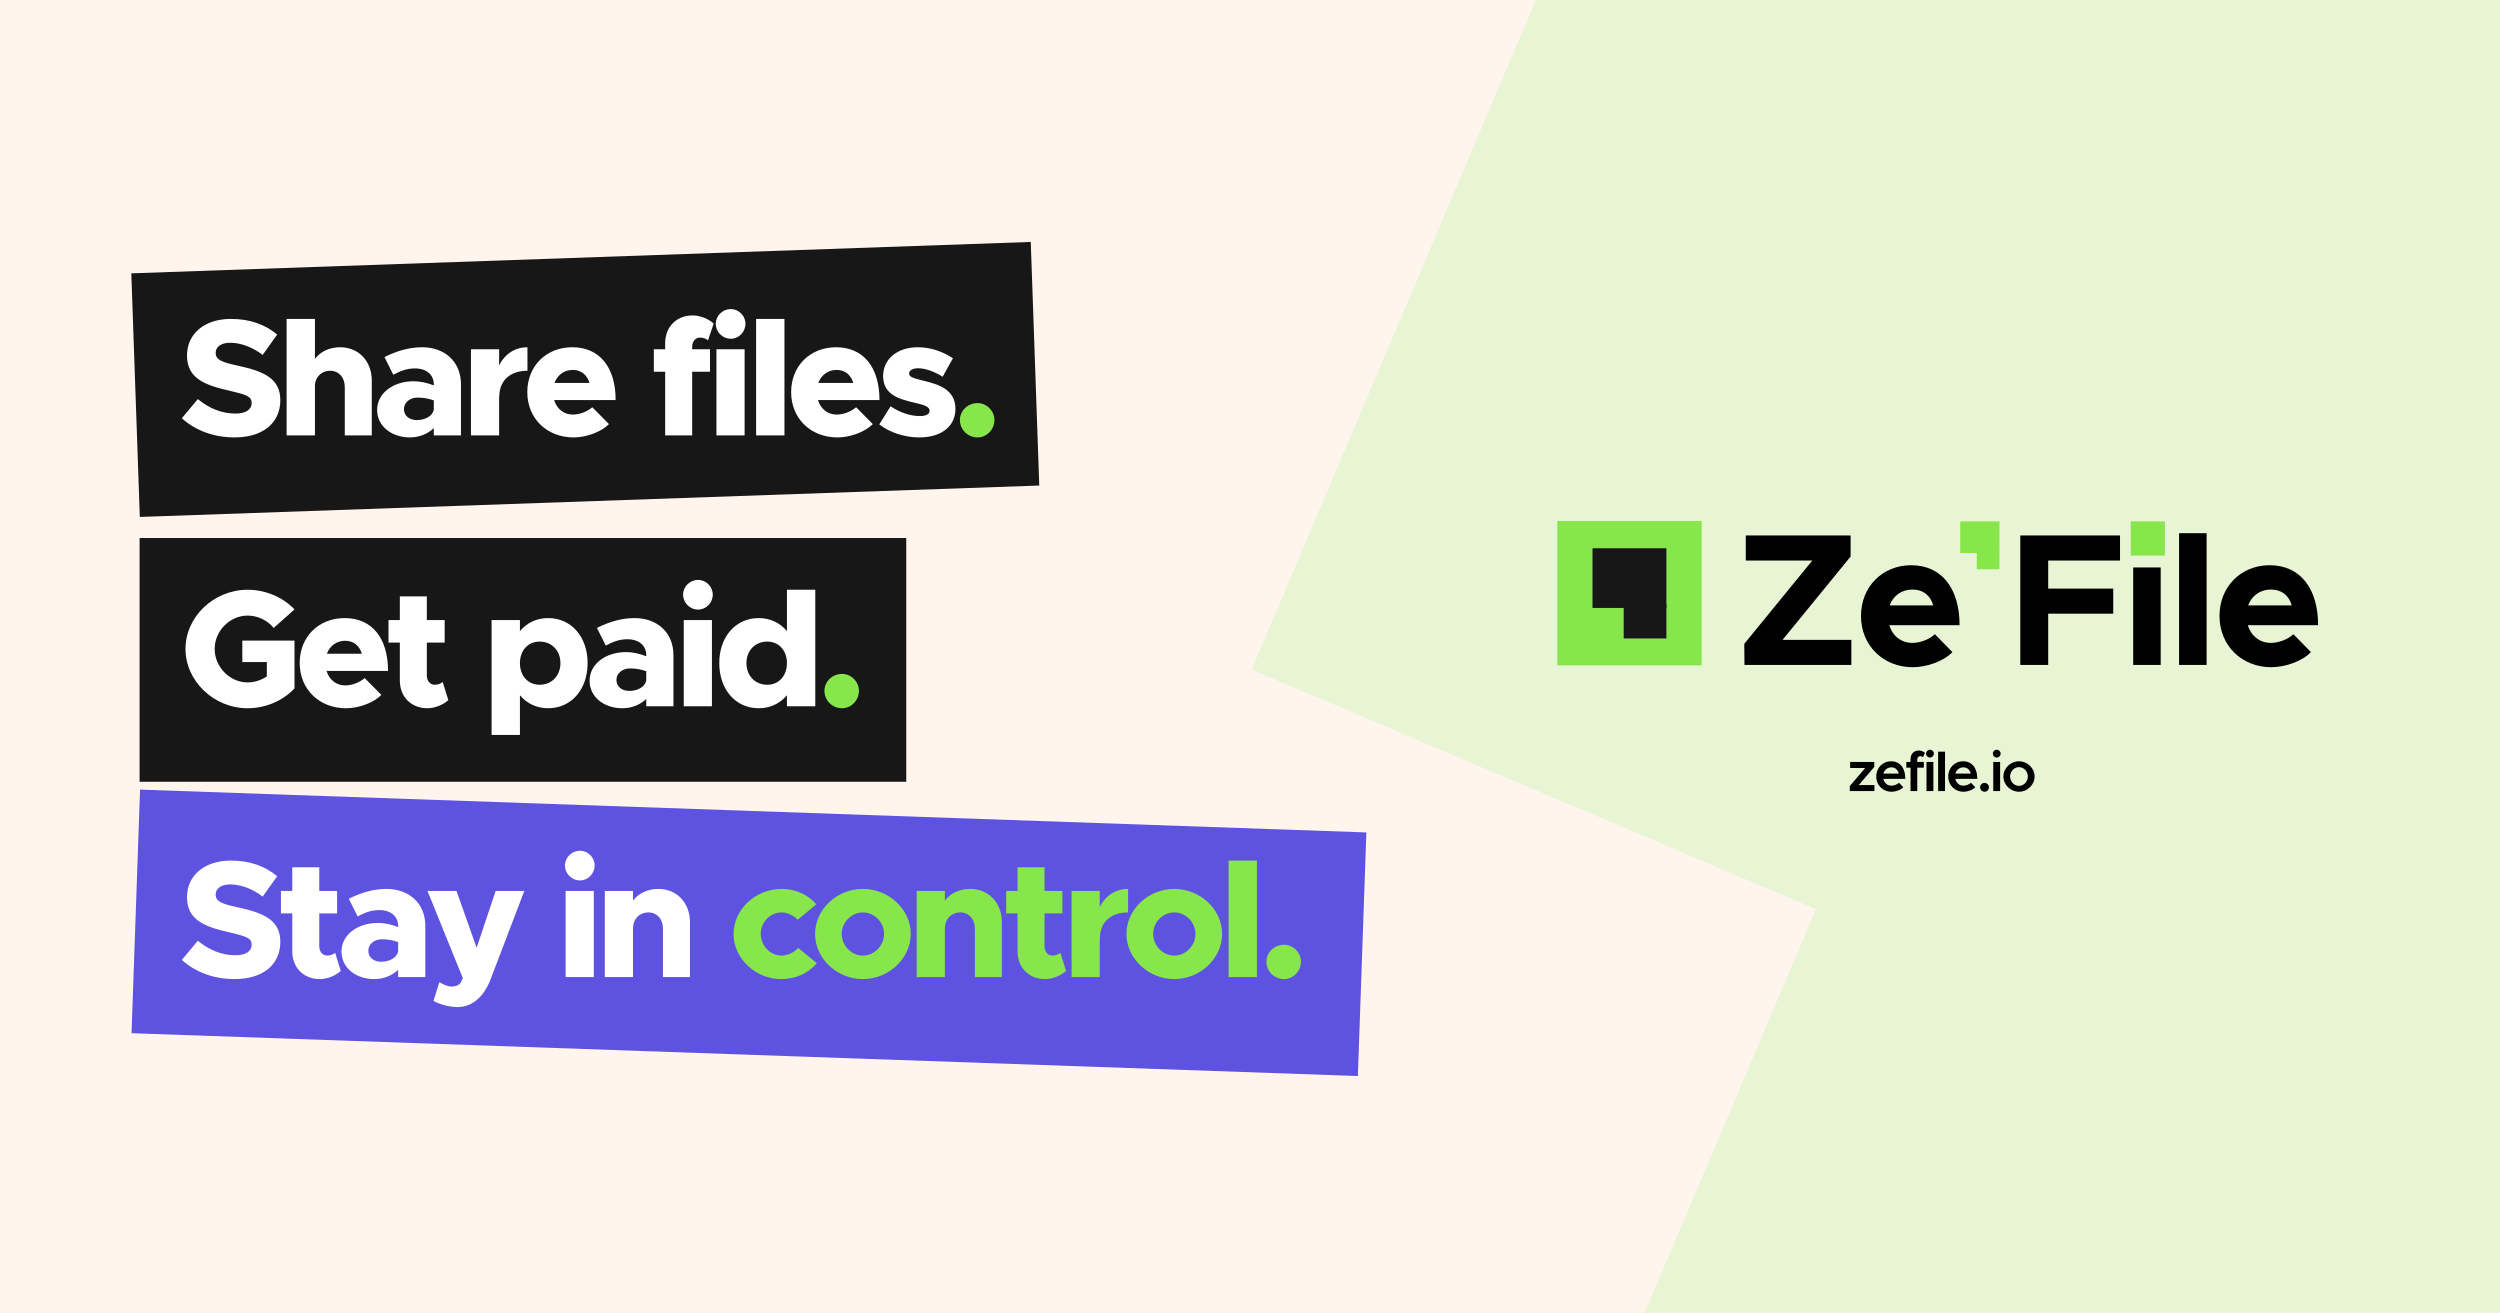
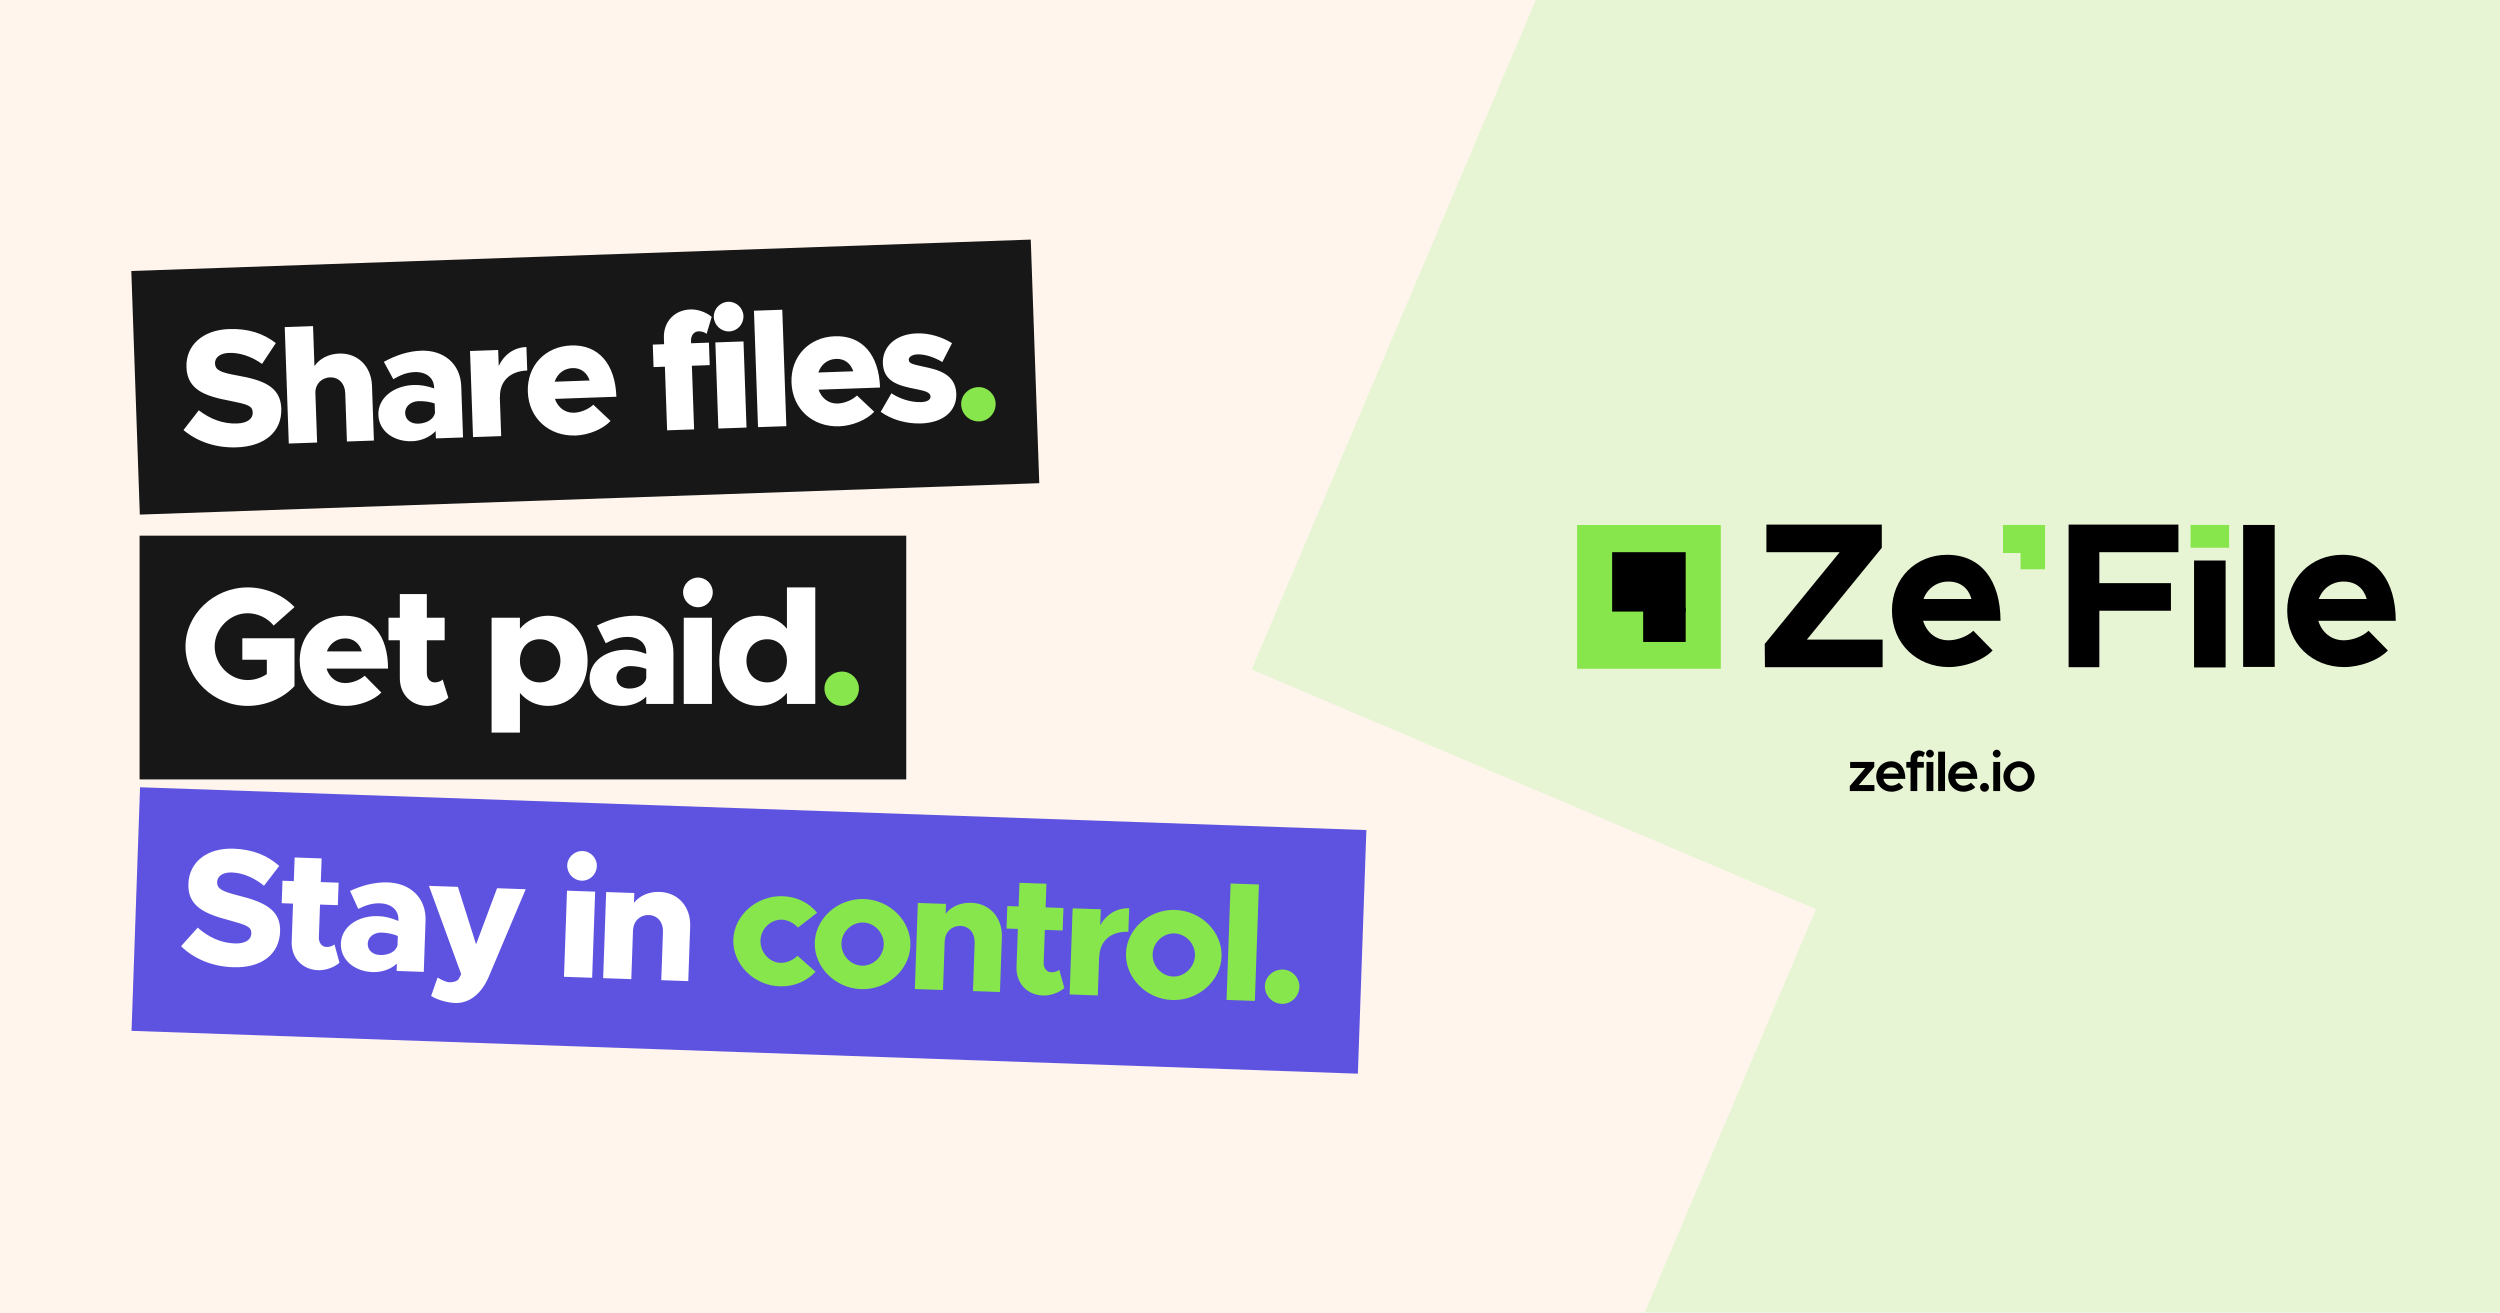
<svg xmlns="http://www.w3.org/2000/svg" width="1200" height="630" viewBox="0 0 1200 630" fill="none">
  <rect width="1200" height="630" fill="#FFF5ED" />
  <mask id="mask0_2066_2488" style="mask-type:alpha" maskUnits="userSpaceOnUse" x="0" y="0" width="1200" height="630">
    <rect width="1200" height="630" fill="#D9D9D9" />
  </mask>
  <g mask="url(#mask0_2066_2488)">
    <g opacity="0.4">
      <rect x="820.776" y="-196.965" width="697.217" height="563.137" transform="rotate(23 820.776 -196.965)" fill="#C5F4B1" />
      <rect x="885.384" y="404.005" width="402.927" height="323.204" transform="rotate(23 885.384 404.005)" fill="#C5F4B1" />
    </g>
  </g>
-   <rect x="67.221" y="379.01" width="589" height="117" transform="rotate(2 67.221 379.01)" fill="#5E53E0" />
-   <rect x="67" y="258.247" width="368" height="117" fill="#171717" />
-   <rect x="63.029" y="131.204" width="432" height="117" transform="rotate(-2 63.0294 131.204)" fill="#171717" />
-   <path d="M112.56 209.96C102.8 209.96 93.92 206.76 87.28 200.76L94.96 191.56C100.32 195.96 106.32 198.52 113.04 198.52C118.16 198.52 120.8 196.44 120.8 193.48C120.8 190.2 118.24 189.48 110.24 187.56C98.48 184.92 89.76 181.72 89.76 170.68C89.76 160.12 98.24 153.08 110.8 153.08C120 153.08 127.2 155.72 133.04 160.6L126.08 170.36C121.04 166.52 115.52 164.52 110.4 164.52C106 164.52 103.52 166.6 103.52 169.32C103.52 172.68 106.16 173.8 114.32 175.56C126.64 178.2 134.56 181.72 134.56 192.04C134.56 203.08 126.16 209.96 112.56 209.96ZM163.254 166.68C172.134 166.68 178.454 173.32 178.454 182.68V209H165.494V185.72C165.494 181.16 162.614 177.96 158.454 177.96C154.294 177.96 151.174 181.08 151.174 185.16V209H137.574V153.08H151.174V172.28C153.734 168.84 158.054 166.68 163.254 166.68ZM202.621 166.68C213.261 166.68 221.261 173.4 221.261 184.44V209H208.221V205.48C205.341 208.36 201.021 209.96 196.781 209.96C187.981 209.96 181.021 204.6 181.021 196.76C181.021 188.68 188.781 183 198.541 183C201.581 183 205.021 183.72 208.221 185V184.44C208.221 180.04 204.861 176.84 199.181 176.84C195.261 176.84 192.301 178.04 188.781 179.88L184.541 171.4C190.301 168.52 196.221 166.68 202.621 166.68ZM200.061 201.64C204.061 201.64 207.661 199.72 208.221 196.6V192.2C206.141 191.4 203.261 190.84 200.461 190.84C196.781 190.84 193.901 193.16 193.901 196.36C193.901 199.56 196.461 201.64 200.061 201.64ZM239.58 175.32C242.3 169.96 247.18 166.68 253.18 166.68V177.96C244.78 177.96 239.66 182.76 239.66 190.36L239.58 190.2V209H226.06V167.64H239.58V175.32ZM274.945 199C278.145 199 281.825 197.64 284.305 195.48L292.305 203.56C288.625 207.32 281.505 209.96 275.345 209.96C262.545 209.96 253.105 200.92 253.105 188.2C253.105 175.64 262.225 166.68 274.705 166.68C287.825 166.68 295.505 176.28 295.505 192.04H265.985C267.265 196.2 270.545 199 274.945 199ZM274.945 177.56C270.865 177.56 267.585 179.96 266.145 183.8H282.945C281.825 180.04 279.025 177.56 274.945 177.56ZM332.238 166.52V167.64H340.798V178.44H332.238V209H319.278V178.44H313.838V167.64H319.278V164.68C319.278 156.92 324.718 151.4 332.478 151.4C335.998 151.4 340.078 153 342.558 155.32L339.838 163.4C339.038 162.6 337.518 162.04 335.998 162.04C333.838 162.04 332.238 163.88 332.238 166.52ZM350.772 162.6C346.772 162.6 343.572 159.32 343.572 155.4C343.572 151.64 346.772 148.36 350.772 148.36C354.692 148.36 357.812 151.64 357.812 155.4C357.812 159.32 354.692 162.6 350.772 162.6ZM343.892 209V167.64H357.412V209H343.892ZM362.939 209V153.08H376.539V209H362.939ZM401.586 199C404.786 199 408.466 197.64 410.946 195.48L418.946 203.56C415.266 207.32 408.146 209.96 401.986 209.96C389.186 209.96 379.746 200.92 379.746 188.2C379.746 175.64 388.866 166.68 401.346 166.68C414.466 166.68 422.146 176.28 422.146 192.04H392.626C393.906 196.2 397.186 199 401.586 199ZM401.586 177.56C397.506 177.56 394.226 179.96 392.786 183.8H409.586C408.466 180.04 405.666 177.56 401.586 177.56ZM441.249 209.96C434.289 209.96 427.089 207.64 422.049 203.72L427.489 195C431.329 197.72 436.609 199.72 441.569 199.72C444.529 199.72 446.209 198.76 446.209 197.16C446.209 195.16 443.489 194.36 439.409 193.4C431.409 191.56 423.969 189.48 423.889 180.52C423.889 172.6 430.369 166.68 440.609 166.68C446.769 166.68 452.769 168.84 457.409 171.96L452.449 180.84C448.849 178.52 444.369 176.76 440.609 176.76C438.129 176.76 436.369 177.88 436.369 179.16C436.369 181 438.129 181.4 443.009 182.68C450.369 184.44 458.609 186.84 458.609 196.28C458.609 204.6 451.889 209.96 441.249 209.96ZM116.32 317.8V307.48H141.36V330.44C135.76 336.44 127.36 339.96 118.88 339.96C102.64 339.96 89.04 326.92 89.04 311.48C89.04 296.04 102.64 283.08 118.88 283.08C127.36 283.08 135.76 286.6 141.36 292.52L131.36 301.4C128.4 297.72 123.6 295.48 118.88 295.48C110.32 295.48 103.04 302.84 103.04 311.48C103.04 320.2 110.32 327.56 118.88 327.56C122.08 327.56 125.36 326.52 128.08 324.68V317.8H116.32ZM165.695 329C168.895 329 172.575 327.64 175.055 325.48L183.055 333.56C179.375 337.32 172.255 339.96 166.095 339.96C153.295 339.96 143.855 330.92 143.855 318.2C143.855 305.64 152.975 296.68 165.455 296.68C178.575 296.68 186.255 306.28 186.255 322.04H156.735C158.015 326.2 161.295 329 165.695 329ZM165.695 307.56C161.615 307.56 158.335 309.96 156.895 313.8H173.695C172.575 310.04 169.775 307.56 165.695 307.56ZM212.479 327.32L215.199 336.04C212.719 338.36 208.639 339.96 205.119 339.96C197.359 339.96 191.919 334.44 191.919 326.68V308.44H186.479V297.64H191.919V286.28H204.879V297.64H213.439V308.44H204.879V324.2C204.879 326.84 206.479 328.68 208.639 328.68C210.159 328.68 211.679 328.12 212.479 327.32ZM263.086 296.68C274.206 296.68 282.046 305.64 282.046 318.28C282.046 331 274.206 339.96 263.086 339.96C257.566 339.96 252.846 337.64 249.566 333.72V352.76H235.966V297.64H249.566V302.92C252.846 299 257.566 296.68 263.086 296.68ZM259.006 328.68C264.846 328.68 269.006 324.36 269.006 318.28C269.006 312.28 264.846 307.96 259.006 307.96C253.406 307.96 249.566 312.28 249.566 318.28C249.566 324.36 253.406 328.68 259.006 328.68ZM304.606 296.68C315.246 296.68 323.246 303.4 323.246 314.44V339H310.206V335.48C307.326 338.36 303.006 339.96 298.766 339.96C289.966 339.96 283.006 334.6 283.006 326.76C283.006 318.68 290.766 313 300.526 313C303.566 313 307.006 313.72 310.206 315V314.44C310.206 310.04 306.846 306.84 301.166 306.84C297.246 306.84 294.286 308.04 290.766 309.88L286.526 301.4C292.286 298.52 298.206 296.68 304.606 296.68ZM302.046 331.64C306.046 331.64 309.646 329.72 310.206 326.6V322.2C308.126 321.4 305.246 320.84 302.446 320.84C298.766 320.84 295.886 323.16 295.886 326.36C295.886 329.56 298.446 331.64 302.046 331.64ZM335.084 292.6C331.084 292.6 327.884 289.32 327.884 285.4C327.884 281.64 331.084 278.36 335.084 278.36C339.004 278.36 342.124 281.64 342.124 285.4C342.124 289.32 339.004 292.6 335.084 292.6ZM328.204 339V297.64H341.724V339H328.204ZM377.731 283.08H391.331V339H377.731V333.72C374.451 337.64 369.731 339.96 364.211 339.96C353.091 339.96 345.251 331 345.251 318.28C345.251 305.64 353.091 296.68 364.211 296.68C369.731 296.68 374.451 299 377.731 302.92V283.08ZM368.291 328.68C373.891 328.68 377.731 324.36 377.731 318.28C377.731 312.28 373.891 307.96 368.291 307.96C362.451 307.96 358.291 312.28 358.291 318.28C358.291 324.36 362.451 328.68 368.291 328.68ZM112.56 469.96C102.8 469.96 93.92 466.76 87.28 460.76L94.96 451.56C100.32 455.96 106.32 458.52 113.04 458.52C118.16 458.52 120.8 456.44 120.8 453.48C120.8 450.2 118.24 449.48 110.24 447.56C98.48 444.92 89.76 441.72 89.76 430.68C89.76 420.12 98.24 413.08 110.8 413.08C120 413.08 127.2 415.72 133.04 420.6L126.08 430.36C121.04 426.52 115.52 424.52 110.4 424.52C106 424.52 103.52 426.6 103.52 429.32C103.52 432.68 106.16 433.8 114.32 435.56C126.64 438.2 134.56 441.72 134.56 452.04C134.56 463.08 126.16 469.96 112.56 469.96ZM160.854 457.32L163.574 466.04C161.094 468.36 157.014 469.96 153.494 469.96C145.734 469.96 140.294 464.44 140.294 456.68V438.44H134.854V427.64H140.294V416.28H153.254V427.64H161.814V438.44H153.254V454.2C153.254 456.84 154.854 458.68 157.014 458.68C158.534 458.68 160.054 458.12 160.854 457.32ZM185.512 426.68C196.152 426.68 204.152 433.4 204.152 444.44V469H191.112V465.48C188.232 468.36 183.912 469.96 179.672 469.96C170.872 469.96 163.912 464.6 163.912 456.76C163.912 448.68 171.672 443 181.432 443C184.472 443 187.912 443.72 191.112 445V444.44C191.112 440.04 187.752 436.84 182.072 436.84C178.152 436.84 175.192 438.04 171.672 439.88L167.432 431.4C173.192 428.52 179.112 426.68 185.512 426.68ZM182.952 461.64C186.952 461.64 190.552 459.72 191.112 456.6V452.2C189.032 451.4 186.152 450.84 183.352 450.84C179.672 450.84 176.792 453.16 176.792 456.36C176.792 459.56 179.352 461.64 182.952 461.64ZM219.671 483.4C215.911 483.4 211.191 482.2 208.071 480.44L210.871 471.48C213.031 472.68 215.271 473.56 216.551 473.56C218.551 473.56 220.311 472.92 221.031 471.8L222.151 469.48L205.191 427.64H219.111L228.791 454.92L237.911 427.64H251.671L235.431 470.2C232.151 478.68 226.471 483.4 219.671 483.4ZM278.381 422.6C274.381 422.6 271.181 419.32 271.181 415.4C271.181 411.64 274.381 408.36 278.381 408.36C282.301 408.36 285.421 411.64 285.421 415.4C285.421 419.32 282.301 422.6 278.381 422.6ZM271.501 469V427.64H285.021V469H271.501ZM315.988 426.68C324.868 426.68 331.188 433.32 331.188 442.68V469H318.228V445.72C318.228 441.16 315.348 437.96 311.188 437.96C307.028 437.96 303.908 441.08 303.908 445.16L303.828 444.92V469H290.308V427.64H303.828V432.36C306.388 428.84 310.788 426.68 315.988 426.68Z" fill="white" />
-   <path d="M469.242 209.96C464.442 209.96 460.762 206.2 460.762 201.56C460.762 197.24 464.442 193.48 469.242 193.48C473.642 193.48 477.322 197.24 477.322 201.56C477.322 206.2 473.642 209.96 469.242 209.96ZM404.211 339.96C399.411 339.96 395.731 336.2 395.731 331.56C395.731 327.24 399.411 323.48 404.211 323.48C408.611 323.48 412.291 327.24 412.291 331.56C412.291 336.2 408.611 339.96 404.211 339.96ZM374.985 469.96C362.585 469.96 352.105 460.04 352.105 448.28C352.105 436.52 362.665 426.68 375.145 426.68C382.185 426.68 387.865 429.56 391.865 434.04L382.905 441.48C381.065 439.48 377.945 437.96 375.065 437.96C369.705 437.96 365.145 442.68 365.145 448.2C365.145 453.88 369.705 458.68 375.065 458.68C378.025 458.68 381.225 457.16 383.145 455L392.105 462.36C388.025 467 382.265 469.96 374.985 469.96ZM414.19 469.96C401.71 469.96 391.23 460.04 391.23 448.28C391.23 436.52 401.71 426.68 414.19 426.68C426.67 426.68 437.15 436.52 437.15 448.28C437.15 460.04 426.67 469.96 414.19 469.96ZM414.19 458.68C419.71 458.68 424.35 453.88 424.35 448.28C424.35 442.68 419.71 437.96 414.19 437.96C408.67 437.96 404.03 442.68 404.03 448.28C404.03 453.88 408.67 458.68 414.19 458.68ZM465.691 426.68C474.571 426.68 480.891 433.32 480.891 442.68V469H467.931V445.72C467.931 441.16 465.051 437.96 460.891 437.96C456.731 437.96 453.611 441.08 453.611 445.16L453.531 444.92V469H440.011V427.64H453.531V432.36C456.091 428.84 460.491 426.68 465.691 426.68ZM508.979 457.32L511.699 466.04C509.219 468.36 505.139 469.96 501.619 469.96C493.859 469.96 488.419 464.44 488.419 456.68V438.44H482.979V427.64H488.419V416.28H501.379V427.64H509.939V438.44H501.379V454.2C501.379 456.84 502.979 458.68 505.139 458.68C506.659 458.68 508.179 458.12 508.979 457.32ZM527.877 435.32C530.597 429.96 535.477 426.68 541.477 426.68V437.96C533.077 437.96 527.957 442.76 527.957 450.36L527.877 450.2V469H514.357V427.64H527.877V435.32ZM563.659 469.96C551.179 469.96 540.699 460.04 540.699 448.28C540.699 436.52 551.179 426.68 563.659 426.68C576.139 426.68 586.619 436.52 586.619 448.28C586.619 460.04 576.139 469.96 563.659 469.96ZM563.659 458.68C569.179 458.68 573.819 453.88 573.819 448.28C573.819 442.68 569.179 437.96 563.659 437.96C558.139 437.96 553.499 442.68 553.499 448.28C553.499 453.88 558.139 458.68 563.659 458.68ZM589.72 469V413.08H603.32V469H589.72ZM616.367 469.96C611.567 469.96 607.887 466.2 607.887 461.56C607.887 457.24 611.567 453.48 616.367 453.48C620.767 453.48 624.447 457.24 624.447 461.56C624.447 466.2 620.767 469.96 616.367 469.96Z" fill="#87E64B" />
+   <rect x="67.221" y="377.883" width="589" height="117" transform="rotate(2 67.221 377.883)" fill="#5E53E0" />
+   <rect x="67" y="257.12" width="368" height="117" fill="#171717" />
+   <rect x="63.029" y="130.077" width="432" height="117" transform="rotate(-2 63.0294 130.077)" fill="#171717" />
+   <path d="M111.838 464.269C102.084 463.929 93.321 460.421 86.895 454.193L94.891 445.266C100.094 449.851 106.001 452.619 112.717 452.853C117.834 453.032 120.545 451.045 120.648 448.087C120.763 444.809 118.229 444 110.301 441.802C98.641 438.753 90.038 435.251 90.423 424.218C90.791 413.664 99.512 406.924 112.064 407.363C121.259 407.684 128.362 410.573 134.028 415.654L126.732 425.165C121.829 421.152 116.382 418.96 111.265 418.782C106.868 418.628 104.317 420.62 104.222 423.339C104.105 426.697 106.704 427.908 114.798 429.952C127.018 433.02 134.81 436.814 134.45 447.128C134.065 458.161 125.43 464.744 111.838 464.269ZM160.544 453.322L162.958 462.132C160.398 464.364 156.265 465.821 152.747 465.698C144.992 465.427 139.748 459.721 140.018 451.965L140.655 433.736L135.218 433.547L135.595 422.753L141.032 422.943L141.428 411.59L154.38 412.042L153.984 423.395L162.539 423.694L162.162 434.487L153.607 434.189L153.057 449.939C152.965 452.578 154.5 454.472 156.658 454.548C158.178 454.601 159.716 454.094 160.544 453.322ZM186.256 423.562C196.89 423.933 204.65 430.928 204.265 441.961L203.408 466.506L190.376 466.051L190.499 462.533C187.52 465.311 183.147 466.759 178.909 466.612C170.114 466.304 163.346 460.705 163.619 452.87C163.901 444.794 171.855 439.389 181.609 439.729C184.647 439.835 188.06 440.675 191.213 442.066L191.233 441.506C191.386 437.109 188.14 433.794 182.464 433.595C178.546 433.459 175.546 434.555 171.964 436.271L168.022 427.648C173.879 424.971 179.86 423.338 186.256 423.562ZM182.477 458.411C186.475 458.551 190.14 456.757 190.808 453.659L190.962 449.262C188.911 448.389 186.052 447.729 183.254 447.632C179.576 447.503 176.617 449.721 176.506 452.919C176.394 456.117 178.88 458.285 182.477 458.411ZM218.414 481.439C214.657 481.308 209.982 479.944 206.925 478.076L210.036 469.219C212.153 470.494 214.361 471.452 215.64 471.496C217.639 471.566 219.42 470.988 220.178 469.894L221.379 467.614L205.889 425.208L219.801 425.694L228.523 453.295L238.589 426.35L252.341 426.83L234.626 468.797C231.052 477.158 225.21 481.677 218.414 481.439ZM279.211 422.725C275.214 422.586 272.13 419.196 272.267 415.278C272.398 411.521 275.711 408.354 279.708 408.494C283.626 408.631 286.629 412.018 286.498 415.775C286.361 419.693 283.129 422.862 279.211 422.725ZM270.716 468.857L272.16 427.522L285.671 427.994L284.228 469.329L270.716 468.857ZM316.653 428.115C325.527 428.425 331.612 435.282 331.285 444.636L330.367 470.94L317.414 470.488L318.227 447.222C318.386 442.665 315.62 439.366 311.462 439.221C307.305 439.076 304.078 442.085 303.935 446.162L303.864 445.92L303.023 469.985L289.511 469.513L290.955 428.178L304.467 428.65L304.302 433.367C306.983 429.939 311.456 427.934 316.653 428.115Z" fill="white" />
+   <path d="M374.103 473.428C361.711 472.995 351.583 462.715 351.994 450.963C352.404 439.21 363.301 429.744 375.774 430.18C382.809 430.425 388.385 433.502 392.227 438.119L383.012 445.242C381.243 443.179 378.178 441.551 375.3 441.45C369.943 441.263 365.221 445.821 365.029 451.338C364.83 457.014 369.22 461.97 374.577 462.158C377.535 462.261 380.786 460.853 382.78 458.762L391.478 466.43C387.239 470.925 381.379 473.682 374.103 473.428ZM413.284 474.796C400.812 474.361 390.685 464.081 391.095 452.328C391.505 440.575 402.322 431.107 414.795 431.542C427.267 431.978 437.397 442.178 436.987 453.931C436.577 465.683 425.757 475.232 413.284 474.796ZM413.678 463.523C419.195 463.716 423.999 459.08 424.195 453.484C424.39 447.887 419.918 443.008 414.401 442.816C408.885 442.623 404.083 447.178 403.887 452.775C403.692 458.371 408.161 463.33 413.678 463.523ZM466.265 433.34C475.139 433.65 481.224 440.506 480.897 449.861L479.979 476.165L467.026 475.712L467.839 452.446C467.998 447.889 465.231 444.591 461.074 444.445C456.917 444.3 453.69 447.309 453.547 451.387L453.476 451.144L452.635 475.21L439.123 474.738L440.567 433.403L454.079 433.875L453.914 438.592C456.595 435.163 461.068 433.158 466.265 433.34ZM508.457 465.472L510.871 474.281C508.311 476.514 504.178 477.97 500.66 477.847C492.905 477.576 487.661 471.87 487.931 464.115L488.568 445.886L483.131 445.696L483.508 434.903L488.945 435.092L489.341 423.739L502.293 424.192L501.897 435.545L510.452 435.843L510.075 446.637L501.52 446.338L500.97 462.089C500.878 464.727 502.413 466.622 504.571 466.697C506.09 466.75 507.629 466.243 508.457 465.472ZM528.111 444.145C531.016 438.883 536.008 435.775 542.004 435.985L541.611 447.258C533.216 446.965 527.931 451.583 527.666 459.178L527.592 459.016L526.936 477.804L513.424 477.332L514.867 435.998L528.379 436.469L528.111 444.145ZM562.662 480.012C550.19 479.577 540.062 469.297 540.473 457.544C540.883 445.792 551.7 436.323 564.173 436.759C576.645 437.194 586.775 447.394 586.365 459.147C585.954 470.9 575.134 480.448 562.662 480.012ZM563.056 468.739C568.572 468.932 573.377 464.297 573.573 458.7C573.768 453.104 569.296 448.225 563.779 448.032C558.262 447.839 553.46 452.395 553.265 457.991C553.069 463.588 557.539 468.547 563.056 468.739ZM588.741 479.963L590.693 424.077L604.284 424.551L602.333 480.437L588.741 479.963ZM615.338 481.852C610.541 481.684 606.994 477.798 607.156 473.161C607.307 468.844 611.116 465.214 615.913 465.382C620.311 465.536 623.857 469.422 623.706 473.739C623.544 478.376 619.735 482.006 615.338 481.852Z" fill="#87E64B" />
+   <path d="M116.32 316.673V306.353H141.36V329.313C135.76 335.313 127.36 338.833 118.88 338.833C102.64 338.833 89.04 325.793 89.04 310.353C89.04 294.913 102.64 281.953 118.88 281.953C127.36 281.953 135.76 285.473 141.36 291.393L131.36 300.273C128.4 296.593 123.6 294.353 118.88 294.353C110.32 294.353 103.04 301.713 103.04 310.353C103.04 319.073 110.32 326.433 118.88 326.433C122.08 326.433 125.36 325.393 128.08 323.553V316.673H116.32ZM165.695 327.873C168.895 327.873 172.575 326.513 175.055 324.353L183.055 332.433C179.375 336.193 172.255 338.833 166.095 338.833C153.295 338.833 143.855 329.793 143.855 317.073C143.855 304.513 152.975 295.553 165.455 295.553C178.575 295.553 186.255 305.153 186.255 320.913H156.735C158.015 325.073 161.295 327.873 165.695 327.873ZM165.695 306.433C161.615 306.433 158.335 308.833 156.895 312.673H173.695C172.575 308.913 169.775 306.433 165.695 306.433ZM212.479 326.193L215.199 334.913C212.719 337.233 208.639 338.833 205.119 338.833C197.359 338.833 191.919 333.313 191.919 325.553V307.313H186.479V296.513H191.919V285.153H204.879V296.513H213.439V307.313H204.879V323.073C204.879 325.713 206.479 327.553 208.639 327.553C210.159 327.553 211.679 326.993 212.479 326.193ZM263.086 295.553C274.206 295.553 282.046 304.513 282.046 317.153C282.046 329.873 274.206 338.833 263.086 338.833C257.566 338.833 252.846 336.513 249.566 332.593V351.633H235.966V296.513H249.566V301.793C252.846 297.873 257.566 295.553 263.086 295.553ZM259.006 327.553C264.846 327.553 269.006 323.233 269.006 317.153C269.006 311.153 264.846 306.833 259.006 306.833C253.406 306.833 249.566 311.153 249.566 317.153C249.566 323.233 253.406 327.553 259.006 327.553ZM304.606 295.553C315.246 295.553 323.246 302.273 323.246 313.313V337.873H310.206V334.353C307.326 337.233 303.006 338.833 298.766 338.833C289.966 338.833 283.006 333.473 283.006 325.633C283.006 317.553 290.766 311.873 300.526 311.873C303.566 311.873 307.006 312.593 310.206 313.873V313.313C310.206 308.913 306.846 305.713 301.166 305.713C297.246 305.713 294.286 306.913 290.766 308.753L286.526 300.273C292.286 297.393 298.206 295.553 304.606 295.553ZM302.046 330.513C306.046 330.513 309.646 328.593 310.206 325.473V321.073C308.126 320.273 305.246 319.713 302.446 319.713C298.766 319.713 295.886 322.033 295.886 325.233C295.886 328.433 298.446 330.513 302.046 330.513ZM335.084 291.473C331.084 291.473 327.884 288.193 327.884 284.273C327.884 280.513 331.084 277.233 335.084 277.233C339.004 277.233 342.124 280.513 342.124 284.273C342.124 288.193 339.004 291.473 335.084 291.473ZM328.204 337.873V296.513H341.724V337.873H328.204ZM377.731 281.953H391.331V337.873H377.731V332.593C374.451 336.513 369.731 338.833 364.211 338.833C353.091 338.833 345.251 329.873 345.251 317.153C345.251 304.513 353.091 295.553 364.211 295.553C369.731 295.553 374.451 297.873 377.731 301.793V281.953ZM368.291 327.553C373.891 327.553 377.731 323.233 377.731 317.153C377.731 311.153 373.891 306.833 368.291 306.833C362.451 306.833 358.291 311.153 358.291 317.153C358.291 323.233 362.451 327.553 368.291 327.553Z" fill="white" />
+   <path d="M404.211 338.833C399.411 338.833 395.731 335.073 395.731 330.433C395.731 326.113 399.411 322.353 404.211 322.353C408.611 322.353 412.291 326.113 412.291 330.433C412.291 335.073 408.611 338.833 404.211 338.833Z" fill="#87E64B" />
+   <path d="M113.656 214.729C103.902 215.07 94.916 212.181 88.071 206.417L95.425 196.954C100.935 201.165 107.021 203.514 113.737 203.279C118.854 203.1 121.42 200.93 121.316 197.971C121.202 194.693 118.618 194.063 110.556 192.424C98.711 190.196 89.885 187.302 89.499 176.269C89.131 165.715 97.36 158.383 109.912 157.945C119.107 157.624 126.395 160.011 132.401 164.684L125.786 174.681C120.615 171.019 115.029 169.213 109.912 169.392C105.515 169.546 103.109 171.711 103.204 174.429C103.321 177.787 105.998 178.814 114.215 180.288C126.619 182.497 134.657 185.738 135.018 196.052C135.403 207.085 127.248 214.254 113.656 214.729ZM162.809 169.706C171.683 169.396 178.231 175.812 178.558 185.166L179.477 211.47L166.524 211.922L165.712 188.656C165.553 184.099 162.563 181.002 158.405 181.147C154.248 181.292 151.239 184.519 151.381 188.596L152.213 212.422L138.621 212.897L136.67 157.011L150.262 156.536L150.932 175.724C153.37 172.197 157.612 169.888 162.809 169.706ZM202.152 168.332C212.786 167.961 221.016 174.398 221.401 185.431L222.258 209.976L209.226 210.431L209.103 206.913C206.325 209.892 202.064 211.642 197.826 211.79C189.032 212.097 181.889 206.983 181.615 199.148C181.333 191.073 188.89 185.125 198.644 184.785C201.683 184.679 205.146 185.278 208.388 186.446L208.369 185.886C208.215 181.489 204.746 178.408 199.069 178.606C195.151 178.743 192.235 180.045 188.781 182.007L184.248 173.68C189.904 170.601 195.756 168.556 202.152 168.332ZM200.814 203.36C204.812 203.221 208.342 201.176 208.793 198.039L208.64 193.641C206.533 192.914 203.635 192.455 200.837 192.553C197.159 192.681 194.362 195.1 194.474 198.298C194.585 201.497 197.216 203.486 200.814 203.36ZM239.39 175.677C241.921 170.225 246.684 166.777 252.68 166.568L253.074 177.841C244.679 178.134 239.73 183.11 239.995 190.705L239.909 190.548L240.566 209.337L227.054 209.808L225.61 168.474L239.122 168.002L239.39 175.677ZM275.56 198.108C278.758 197.997 282.388 196.509 284.791 194.264L293.069 202.06C289.522 205.946 282.499 208.833 276.342 209.048C263.55 209.495 253.8 200.79 253.356 188.077C252.918 175.525 261.72 166.252 274.192 165.817C287.304 165.359 295.315 174.685 295.865 190.435L266.363 191.465C267.787 195.578 271.163 198.262 275.56 198.108ZM274.812 176.682C270.734 176.824 267.54 179.337 266.235 183.225L283.025 182.639C281.774 178.92 278.889 176.539 274.812 176.682ZM331.685 163.649L331.724 164.768L340.279 164.469L340.656 175.263L332.101 175.562L333.167 206.103L320.215 206.555L319.149 176.014L313.712 176.204L313.335 165.41L318.772 165.22L318.668 162.262C318.398 154.507 323.642 148.8 331.397 148.53C334.915 148.407 339.048 149.863 341.608 152.095L339.171 160.265C338.344 159.494 336.805 158.987 335.286 159.04C333.127 159.116 331.593 161.01 331.685 163.649ZM350.07 159.084C346.073 159.224 342.76 156.058 342.623 152.14C342.492 148.382 345.576 144.993 349.573 144.853C353.491 144.716 356.724 147.885 356.855 151.643C356.992 155.561 353.988 158.948 350.07 159.084ZM344.814 205.696L343.37 164.361L356.882 163.89L358.326 205.224L344.814 205.696ZM363.849 205.031L361.898 149.146L375.489 148.671L377.441 204.557L363.849 205.031ZM402.124 193.689C405.322 193.577 408.952 192.09 411.355 189.844L419.632 197.64C416.086 201.526 409.062 204.413 402.906 204.628C390.114 205.075 380.364 196.37 379.92 183.658C379.482 171.105 388.283 161.832 400.756 161.397C413.868 160.939 421.878 170.265 422.428 186.015L392.926 187.046C394.35 191.159 397.726 193.842 402.124 193.689ZM401.375 172.262C397.298 172.404 394.104 174.917 392.798 178.805L409.588 178.219C408.338 174.5 405.453 172.119 401.375 172.262ZM442.146 203.258C435.19 203.501 427.913 201.433 422.74 197.692L427.872 188.787C431.804 191.372 437.151 193.186 442.108 193.013C445.066 192.91 446.712 191.892 446.656 190.293C446.586 188.294 443.84 187.589 439.729 186.772C431.669 185.212 424.161 183.393 423.769 174.442C423.492 166.526 429.762 160.384 439.996 160.027C446.152 159.812 452.224 161.761 456.97 164.717L452.323 173.765C448.644 171.572 444.105 169.969 440.347 170.1C437.869 170.187 436.149 171.368 436.194 172.647C436.258 174.486 438.031 174.824 442.952 175.933C450.369 177.435 458.688 179.546 459.018 188.98C459.308 197.295 452.779 202.887 442.146 203.258Z" fill="white" />
+   <path d="M470.121 202.281C465.324 202.448 461.515 198.819 461.353 194.182C461.202 189.865 464.749 185.978 469.546 185.811C473.943 185.657 477.752 189.287 477.903 193.604C478.065 198.241 474.518 202.127 470.121 202.281Z" fill="#87E64B" />
  <path d="M887.904 379.718V377.311L895.315 368.629H888.067V365.735H899.669L899.642 368.142L892.205 376.824H899.723V379.718H887.904ZM907.874 377.121C909.172 377.121 910.714 376.526 911.498 375.715L913.581 377.879C912.364 379.177 909.929 380.042 907.901 380.042C903.898 380.042 900.599 376.986 900.599 372.686C900.599 368.494 903.736 365.411 907.712 365.411C912.039 365.411 914.554 368.683 914.554 373.849H904.006C904.412 375.769 905.873 377.121 907.874 377.121ZM907.847 368.332C906.008 368.332 904.52 369.495 904.033 371.334H911.39C911.011 369.576 909.821 368.332 907.847 368.332ZM920.281 364.572V365.735H923.445V368.467H920.281V379.718H917.063V368.467H915.034V365.735H917.063V364.275C917.063 361.922 918.685 360.245 921.011 360.245C922.066 360.245 923.202 360.678 923.986 361.354L923.04 363.463C922.742 363.166 922.228 362.95 921.66 362.95C920.876 362.95 920.281 363.626 920.281 364.572ZM926.397 363.626C925.342 363.626 924.503 362.733 924.503 361.732C924.503 360.732 925.342 359.866 926.397 359.866C927.424 359.866 928.263 360.732 928.263 361.732C928.263 362.733 927.424 363.626 926.397 363.626ZM924.72 379.718V365.735H928.019V379.718H924.72ZM930.314 379.718V360.813H933.613V379.718H930.314ZM942.426 377.121C943.724 377.121 945.266 376.526 946.05 375.715L948.132 377.879C946.915 379.177 944.481 380.042 942.453 380.042C938.45 380.042 935.15 376.986 935.15 372.686C935.15 368.494 938.288 365.411 942.263 365.411C946.591 365.411 949.106 368.683 949.106 373.849H938.558C938.964 375.769 940.424 377.121 942.426 377.121ZM942.399 368.332C940.56 368.332 939.072 369.495 938.585 371.334H945.942C945.563 369.576 944.373 368.332 942.399 368.332ZM952.615 380.042C951.371 380.042 950.451 379.069 950.451 377.879C950.451 376.77 951.371 375.796 952.615 375.796C953.751 375.796 954.698 376.77 954.698 377.879C954.698 379.069 953.751 380.042 952.615 380.042ZM958.439 363.626C957.384 363.626 956.546 362.733 956.546 361.732C956.546 360.732 957.384 359.866 958.439 359.866C959.467 359.866 960.305 360.732 960.305 361.732C960.305 362.733 959.467 363.626 958.439 363.626ZM956.762 379.718V365.735H960.062V379.718H956.762ZM969.118 380.042C965.061 380.042 961.626 376.689 961.626 372.713C961.626 368.737 965.061 365.411 969.118 365.411C973.175 365.411 976.609 368.737 976.609 372.713C976.609 376.689 973.175 380.042 969.118 380.042ZM969.118 377.23C971.417 377.23 973.364 375.174 973.364 372.713C973.364 370.279 971.417 368.223 969.118 368.223C966.792 368.223 964.845 370.279 964.845 372.713C964.845 375.174 966.792 377.23 969.118 377.23Z" fill="black" />
-   <rect x="747.504" y="250.07" width="69.304" height="69.304" fill="#87E64B" />
-   <rect x="764.408" y="263.17" width="35.459" height="28.64" fill="#171717" />
-   <rect x="779.374" y="290.021" width="20.492" height="16.437" fill="#171717" />
-   <path d="M837.343 319.173L837.253 309.039L869.919 269.044H837.977V257.009H888.288V267.143L855.622 307.139H888.649V319.173H837.343ZM917.979 308.586C921.689 308.586 926.214 306.867 928.747 304.424L937.163 313.02C933 317.364 924.947 320.259 918.07 320.259C904.135 320.259 893.276 310.034 893.276 295.647C893.276 281.531 903.682 271.306 917.346 271.306C932.005 271.306 940.601 282.436 940.601 300.081H906.849C908.388 305.148 912.46 308.586 917.979 308.586ZM917.889 282.979C912.912 282.979 908.75 285.874 907.03 290.579H927.933C926.666 285.965 923.228 282.979 917.889 282.979ZM1017.61 269.044H983.136V282.526H1014.35V294.561H983.136V319.173H969.744V257.009H1017.61V269.044ZM1030.62 265.967C1026.55 265.967 1023.38 262.709 1023.38 258.728C1023.38 255.018 1026.55 251.67 1030.62 251.67C1034.51 251.67 1037.68 255.018 1037.68 258.728C1037.68 262.709 1034.51 265.967 1030.62 265.967ZM1023.93 319.173V272.392H1037.14V319.173H1023.93ZM1045.96 319.173V255.923H1059.17V319.173H1045.96ZM1090.06 308.586C1093.77 308.586 1098.3 306.867 1100.83 304.424L1109.25 313.02C1105.08 317.364 1097.03 320.259 1090.15 320.259C1076.22 320.259 1065.36 310.034 1065.36 295.647C1065.36 281.531 1075.77 271.306 1089.43 271.306C1104.09 271.306 1112.69 282.436 1112.69 300.081H1078.93C1080.47 305.148 1084.54 308.586 1090.06 308.586ZM1089.97 282.979C1085 282.979 1080.83 285.874 1079.11 290.579H1100.02C1098.75 285.965 1095.31 282.979 1089.97 282.979Z" fill="black" />
-   <rect x="940.914" y="250.271" width="18.831" height="15.209" fill="#87E64B" />
-   <rect x="948.862" y="264.53" width="10.882" height="8.729" fill="#87E64B" />
-   <rect x="1022.75" y="250.271" width="16.412" height="16.412" fill="#87E64B" />
+   <rect x="757" y="252.011" width="68.989" height="68.989" fill="#87E64B" />
+   <rect x="773.827" y="265.052" width="35.298" height="28.51" fill="black" />
+   <rect x="788.725" y="291.78" width="20.399" height="16.363" fill="black" />
+   <path d="M847.173 320.247L847.074 309.089L883.037 265.056H847.871V251.806H903.261V262.964L867.297 306.997H903.659V320.247H847.173ZM1045.64 265.056H1007.68V279.9H1042.05V293.149H1007.68V320.247H992.94V251.806H1045.64V265.056Z" fill="black" />
+   <path d="M935.337 307.344C939.421 307.344 944.403 305.451 947.192 302.762L956.457 312.226C951.874 317.008 943.008 320.195 935.437 320.195C920.095 320.195 908.14 308.938 908.14 293.098C908.14 277.557 919.597 266.3 934.64 266.3C950.778 266.3 960.242 278.554 960.242 297.98H923.083C924.777 303.559 929.26 307.344 935.337 307.344ZM935.237 279.151C929.758 279.151 925.176 282.339 923.283 287.52H946.295C944.901 282.439 941.115 279.151 935.237 279.151Z" fill="black" />
+   <path d="M1125.06 307.344C1129.14 307.344 1134.12 305.451 1136.91 302.762L1146.18 312.226C1141.59 317.008 1132.73 320.195 1125.16 320.195C1109.81 320.195 1097.86 308.938 1097.86 293.098C1097.86 277.557 1109.32 266.3 1124.36 266.3C1140.5 266.3 1149.96 278.554 1149.96 297.98H1112.8C1114.5 303.559 1118.98 307.344 1125.06 307.344ZM1124.96 279.151C1119.48 279.151 1114.9 282.339 1113 287.52H1136.02C1134.62 282.439 1130.83 279.151 1124.96 279.151Z" fill="black" />
+   <rect x="969.857" y="264.84" width="11.779" height="8.413" fill="#87E64B" />
+   <rect x="961.443" y="251.975" width="20.192" height="13.461" fill="#87E64B" />
+   <rect x="1076.71" y="251.975" width="15.144" height="68.148" fill="black" />
+   <rect x="1053.15" y="269.047" width="15.144" height="51.321" fill="black" />
+   <rect x="1051.47" y="251.975" width="18.509" height="10.937" fill="#87E64B" />
</svg>
